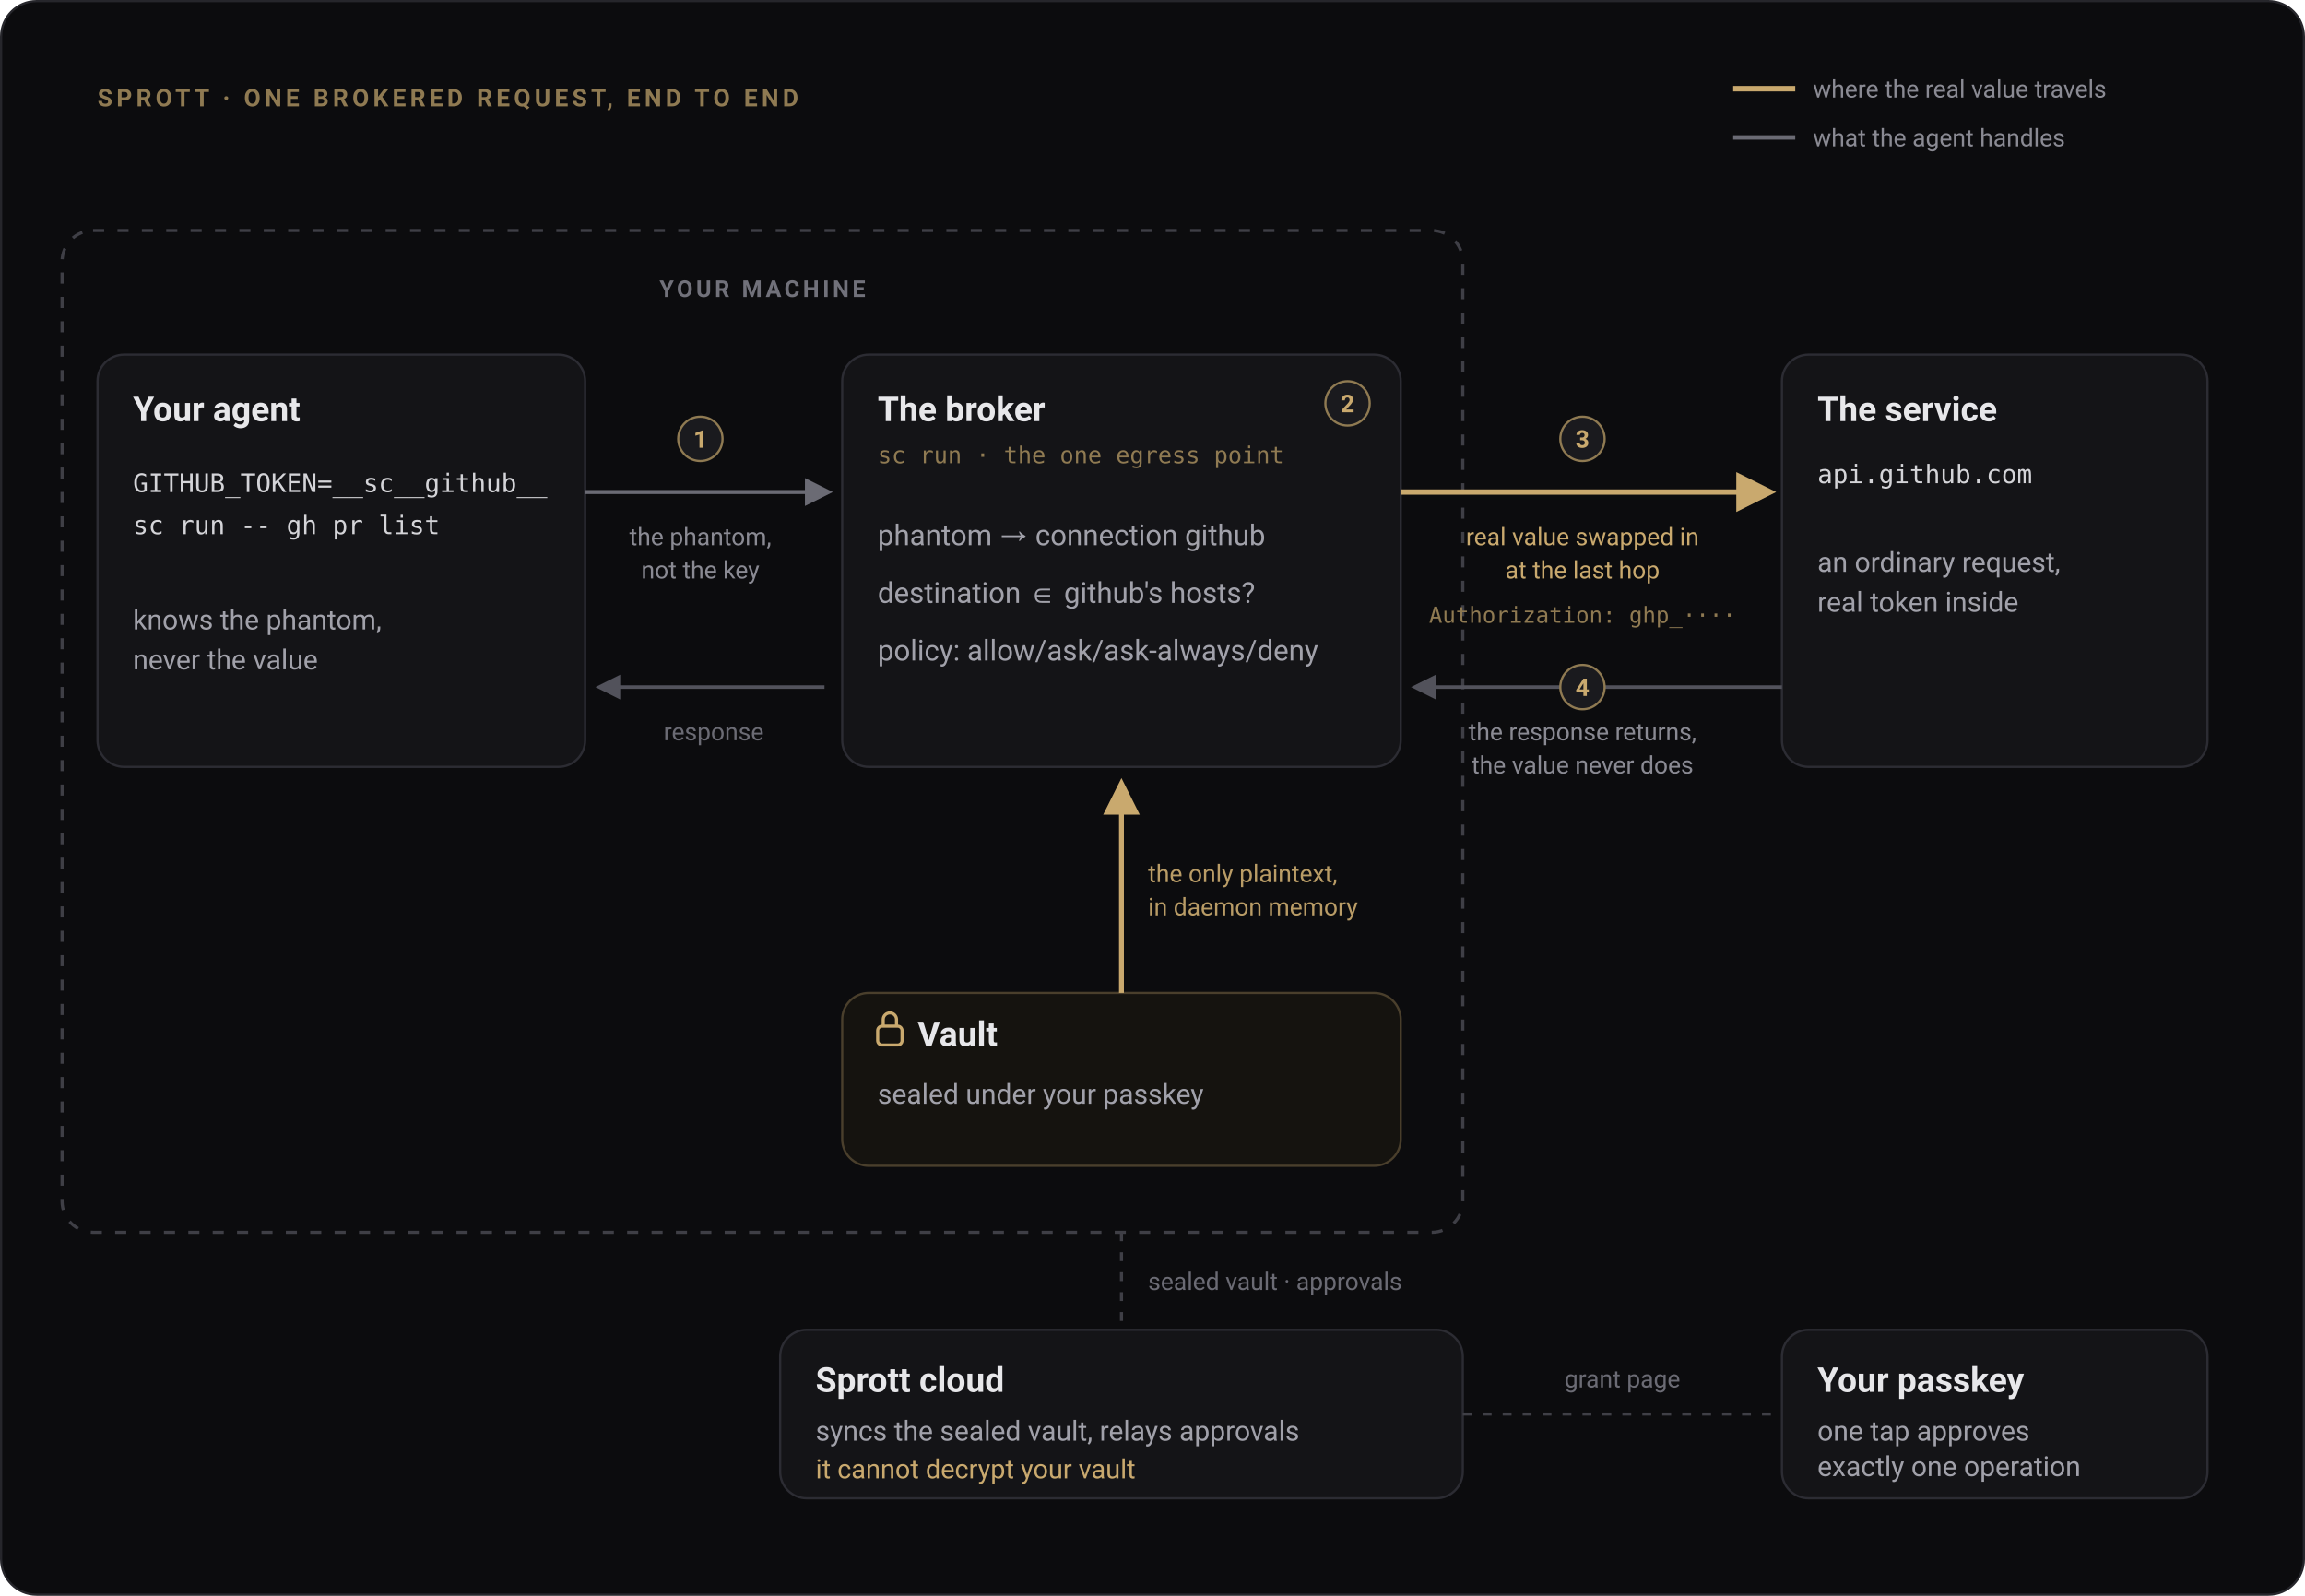
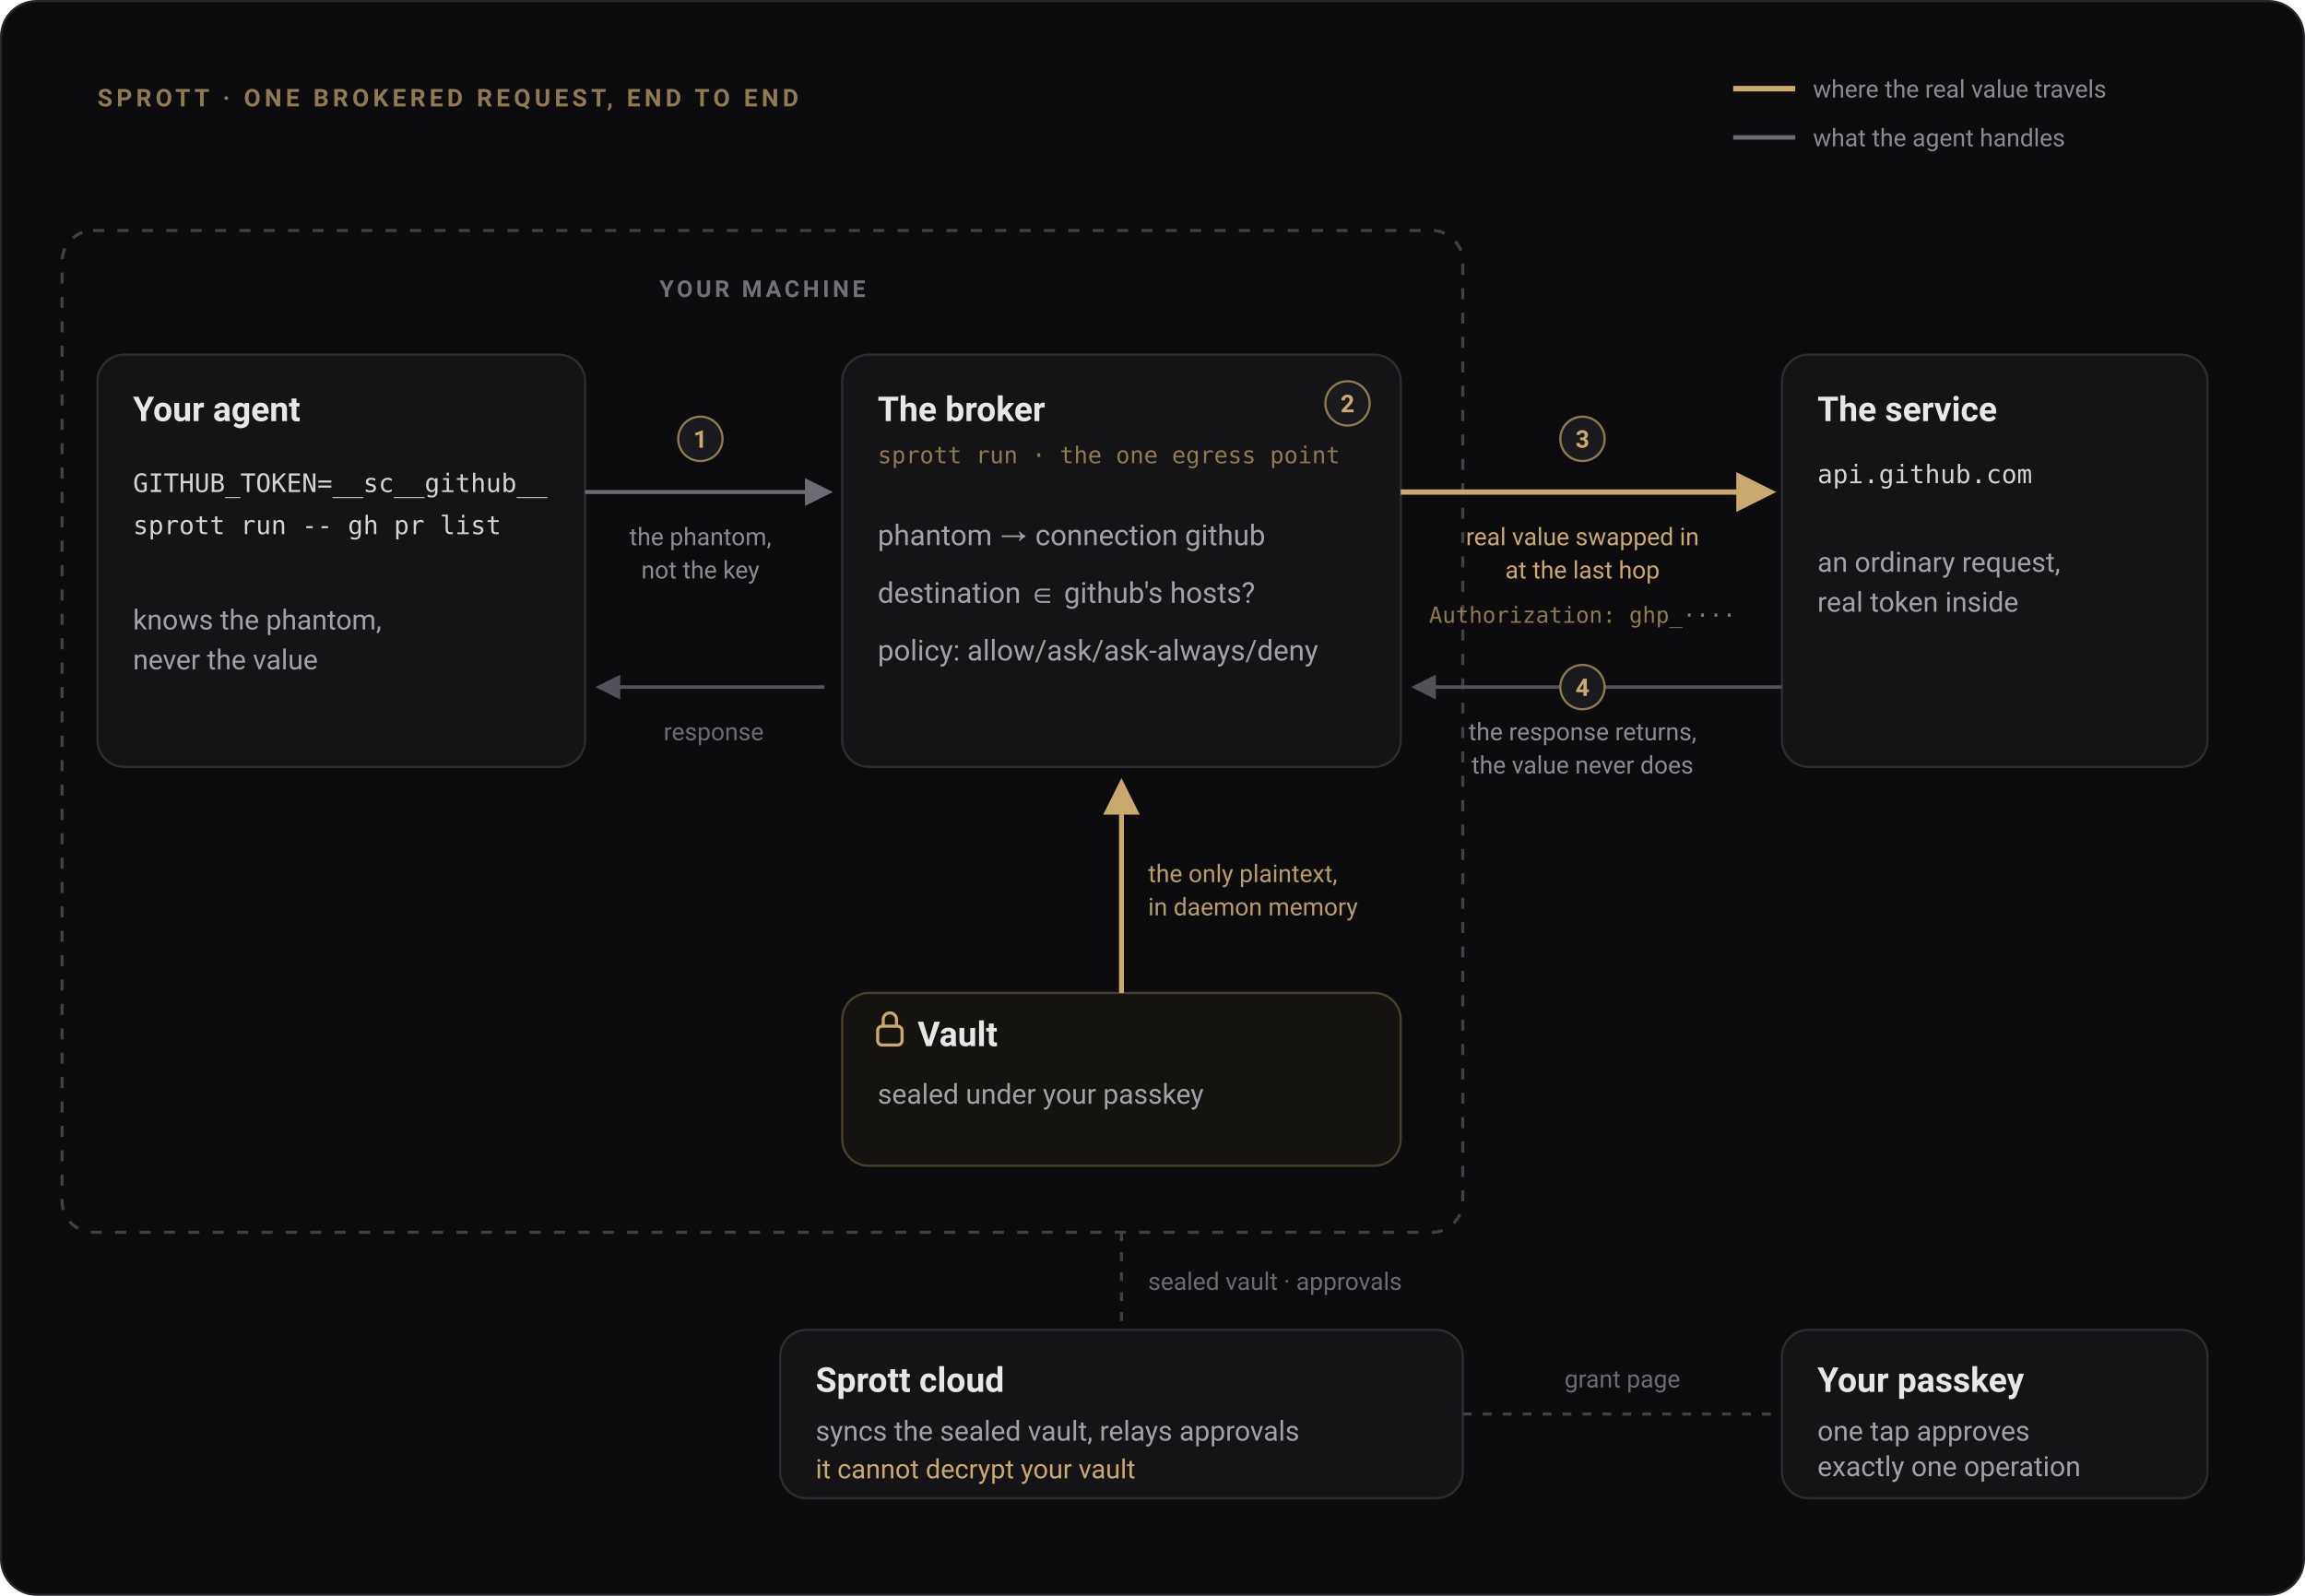
<svg xmlns="http://www.w3.org/2000/svg" viewBox="0 0 1040 720" width="1040" height="720" role="img">
  <style>
    text { font-family: -apple-system, 'Segoe UI', Roboto, Helvetica, Arial, sans-serif; }
    .cap  { font-size: 11px; letter-spacing: .16em; fill: #8f7a52; font-weight: 600; }
    .zone { font-size: 10.5px; letter-spacing: .14em; fill: #71717a; font-weight: 600; text-anchor: middle; }
    .bt   { font-size: 15.5px; font-weight: 600; fill: #e7e7ea; }
    .bd   { font-size: 12.5px; fill: #a1a1aa; }
    .ck   { font-size: 13px; fill: #a1a1aa; }
    .lb   { font-size: 11px; fill: #8a8a93; }
    .gl   { font-size: 11px; fill: #c9a96e; }
    .gd   { font-size: 11px; fill: #b99c66; }
    .dim  { font-size: 11px; fill: #6b6b74; }
    .mono { font-family: ui-monospace, 'SF Mono', 'Cascadia Mono', Menlo, Consolas, monospace; }
    .code { font-size: 11.5px; fill: #d4d4d8; }
    .num  { font-size: 11px; font-weight: 600; fill: #c9a96e; text-anchor: middle; }
    .mid  { text-anchor: middle; }
  </style>
  <defs>
    <marker id="mGray" viewBox="0 0 10 10" refX="7" refY="5" markerWidth="7" markerHeight="7" orient="auto">
      <path d="M0 0 L10 5 L0 10 Z" fill="#6b6b74" />
    </marker>
    <marker id="mDim" viewBox="0 0 10 10" refX="7" refY="5" markerWidth="7" markerHeight="7" orient="auto">
      <path d="M0 0 L10 5 L0 10 Z" fill="#52525b" />
    </marker>
    <marker id="mGold" viewBox="0 0 10 10" refX="7" refY="5" markerWidth="7.5" markerHeight="7.5" orient="auto">
      <path d="M0 0 L10 5 L0 10 Z" fill="#c9a96e" />
    </marker>
  </defs>
  <rect x="0.5" y="0.5" width="1039" height="719" rx="16" fill="#0c0c0e" stroke="#26262b" />
  <text class="cap" x="44" y="48">SPROTT · ONE BROKERED REQUEST, END TO END</text>
  <line x1="782" y1="40" x2="810" y2="40" stroke="#c9a96e" stroke-width="2.5" />
  <text class="lb" x="818" y="44">where the real value travels</text>
  <line x1="782" y1="62" x2="810" y2="62" stroke="#6b6b74" stroke-width="2" />
  <text class="lb" x="818" y="66">what the agent handles</text>
  <rect x="28" y="104" width="632" height="452" rx="14" fill="none" stroke="#3f3f46" stroke-width="1.4" stroke-dasharray="5 6" />
  <text class="zone" x="344" y="134">YOUR MACHINE</text>
  <rect x="44" y="160" width="220" height="186" rx="12" fill="#141417" stroke="#2c2c33" />
  <text class="bt" x="60" y="190">Your agent</text>
  <text class="mono code" x="60" y="222">GITHUB_TOKEN=__sc__github__</text>
-   <text class="mono code" x="60" y="241">sc run -- gh pr list</text>
+   <text class="mono code" x="60" y="241">sprott run -- gh pr list</text>
  <text class="bd" x="60" y="284">knows the phantom,</text>
  <text class="bd" x="60" y="302">never the value</text>
  <rect x="380" y="160" width="252" height="186" rx="12" fill="#141417" stroke="#2c2c33" />
  <text class="bt" x="396" y="190">The broker</text>
-   <text class="mono" x="396" y="209" font-size="10.5" fill="#8f7a52">sc run · the one egress point</text>
+   <text class="mono" x="396" y="209" font-size="10.5" fill="#8f7a52">sprott run · the one egress point</text>
  <text class="ck" x="396" y="246">phantom → connection github</text>
  <text class="ck" x="396" y="272">destination ∈ github's hosts?</text>
  <text class="ck" x="396" y="298">policy: allow/ask/ask-always/deny</text>
  <circle cx="608" cy="182" r="10" fill="#1a1a1e" stroke="#8f7a52" />
  <text class="num" x="608" y="186">2</text>
  <rect x="380" y="448" width="252" height="78" rx="12" fill="#15130f" stroke="#4a3f2c" />
  <rect x="396" y="463" width="11" height="8.5" rx="2" fill="none" stroke="#c9a96e" stroke-width="1.4" />
  <path d="M398.5 463 v-3 a3 3 0 0 1 6 0 v3" fill="none" stroke="#c9a96e" stroke-width="1.4" />
  <text class="bt" x="414" y="472">Vault</text>
  <text class="bd" x="396" y="498">sealed under your passkey</text>
  <rect x="804" y="160" width="192" height="186" rx="12" fill="#141417" stroke="#2c2c33" />
  <text class="bt" x="820" y="190">The service</text>
  <text class="mono code" x="820" y="218">api.github.com</text>
  <text class="bd" x="820" y="258">an ordinary request,</text>
  <text class="bd" x="820" y="276">real token inside</text>
  <rect x="352" y="600" width="308" height="76" rx="12" fill="#141417" stroke="#2c2c33" />
  <text class="bt" x="368" y="628">Sprott cloud</text>
  <text class="bd" x="368" y="650">syncs the sealed vault, relays approvals</text>
  <text x="368" y="667" font-size="12" fill="#c9a96e">it cannot decrypt your vault</text>
  <rect x="804" y="600" width="192" height="76" rx="12" fill="#141417" stroke="#2c2c33" />
  <text class="bt" x="820" y="628">Your passkey</text>
  <text class="bd" x="820" y="650">one tap approves</text>
  <text class="bd" x="820" y="666">exactly one operation</text>
  <line x1="264" y1="222" x2="372" y2="222" stroke="#6b6b74" stroke-width="1.8" marker-end="url(#mGray)" />
  <circle cx="316" cy="198" r="10" fill="#1a1a1e" stroke="#8f7a52" />
  <text class="num" x="316" y="202">1</text>
  <text class="lb mid" x="316" y="246">the phantom,</text>
  <text class="lb mid" x="316" y="261">not the key</text>
  <line x1="632" y1="222" x2="796" y2="222" stroke="#c9a96e" stroke-width="2.4" marker-end="url(#mGold)" />
  <circle cx="714" cy="198" r="10" fill="#1a1a1e" stroke="#8f7a52" />
  <text class="num" x="714" y="202">3</text>
  <text class="gl mid" x="714" y="246">real value swapped in</text>
  <text class="gl mid" x="714" y="261">at the last hop</text>
  <text class="mono mid" x="714" y="281" font-size="10" fill="#8f7a52">Authorization: ghp_····</text>
  <line x1="804" y1="310" x2="640" y2="310" stroke="#52525b" stroke-width="1.6" marker-end="url(#mDim)" />
  <circle cx="714" cy="310" r="10" fill="#1a1a1e" stroke="#8f7a52" />
  <text class="num" x="714" y="314">4</text>
  <text class="lb mid" x="714" y="334">the response returns,</text>
  <text class="lb mid" x="714" y="349">the value never does</text>
  <line x1="372" y1="310" x2="272" y2="310" stroke="#52525b" stroke-width="1.6" marker-end="url(#mDim)" />
  <text class="dim mid" x="322" y="334">response</text>
  <line x1="506" y1="448" x2="506" y2="356" stroke="#c9a96e" stroke-width="2.2" marker-end="url(#mGold)" />
  <text class="gd" x="518" y="398">the only plaintext,</text>
  <text class="gd" x="518" y="413">in daemon memory</text>
  <line x1="506" y1="556" x2="506" y2="600" stroke="#3f3f46" stroke-width="1.4" stroke-dasharray="4 5" />
  <text class="dim" x="518" y="582">sealed vault · approvals</text>
  <line x1="660" y1="638" x2="804" y2="638" stroke="#3f3f46" stroke-width="1.4" stroke-dasharray="4 5" />
  <text class="dim mid" x="732" y="626">grant page</text>
</svg>
